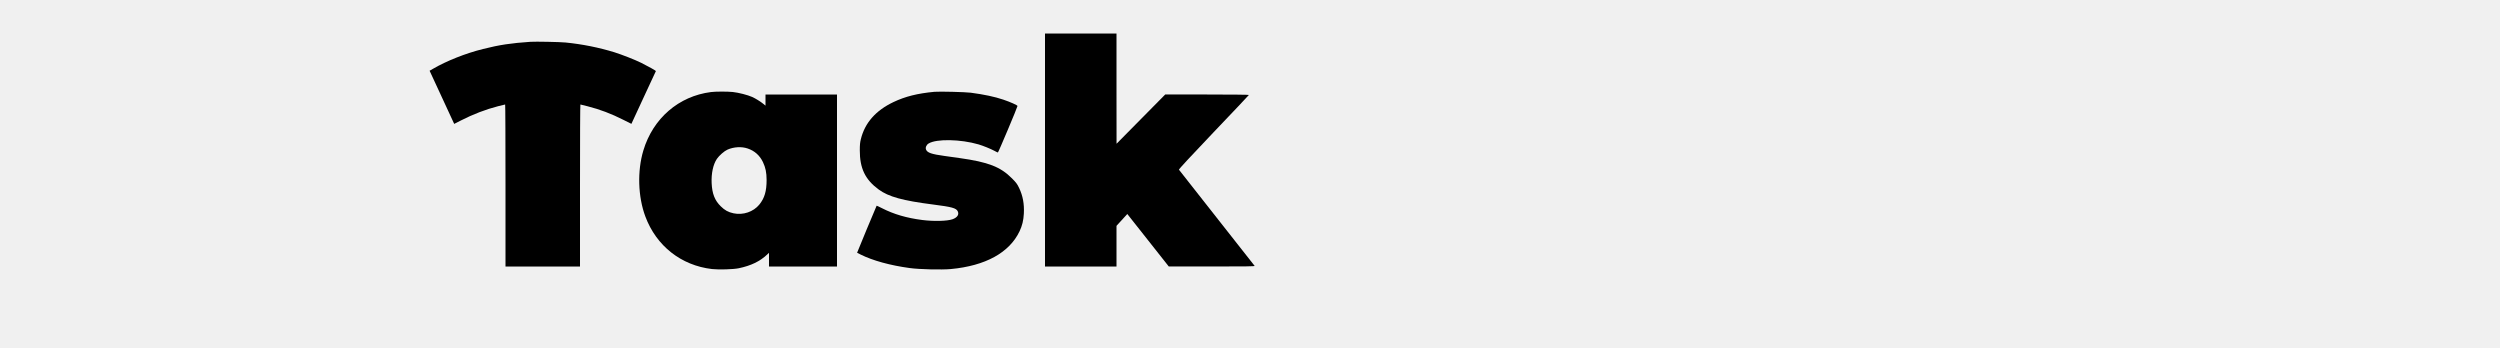
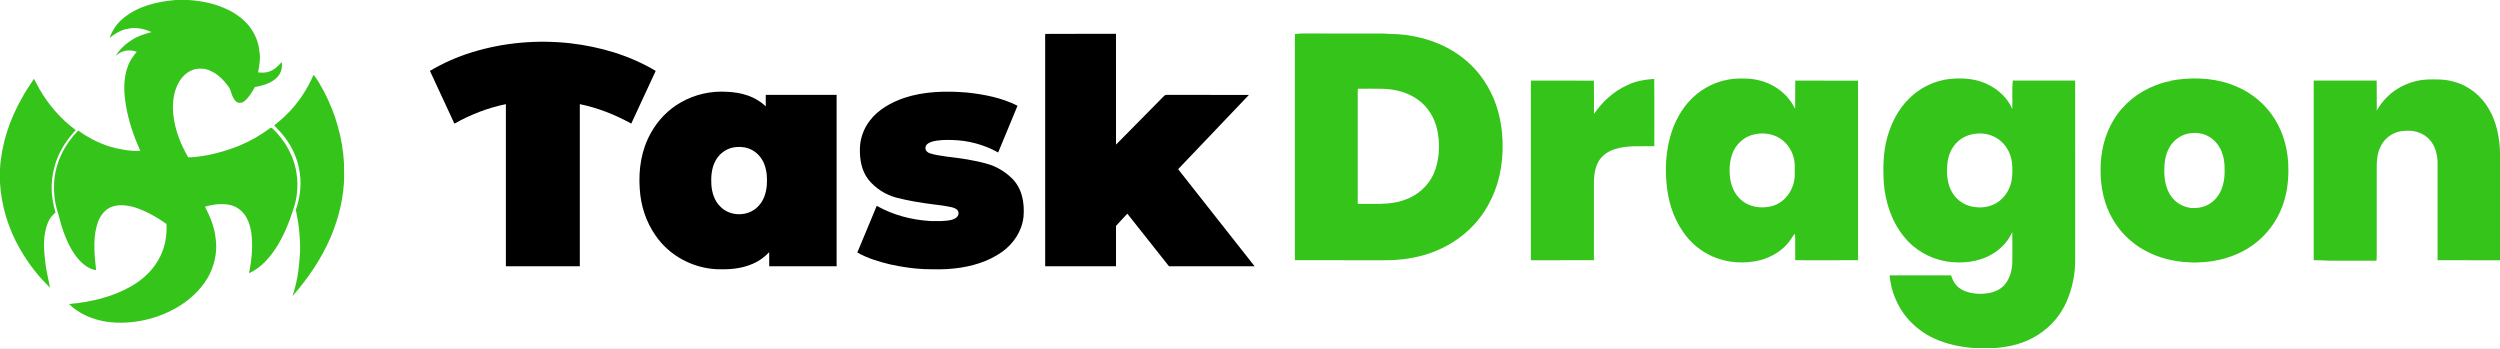
- <svg xmlns="http://www.w3.org/2000/svg" version="1.0" width="5000pt" height="696pt" viewBox="0 0 5000 696" preserveAspectRatio="xMidYMid meet">
-   <g transform="translate(0,696) scale(0.1,-0.1)" fill="#000000" stroke="none">
-     <path d="M20900 3960 l0 -2330 715 0 715 0 0 406 0 407 37 41 c20 22 69 76 108 118 l71 78 415 -525 414 -524 864 -1 c689 0 861 3 854 12 -6 7 -347 441 -758 963 -411 523 -752 955 -756 961 -6 8 225 258 693 749 387 405 705 741 706 746 2 5 -344 9 -835 9 l-838 1 -487 -493 -487 -493 -1 1103 0 1102 -715 0 -715 0 0 -2330z" />
-     <path d="M10610 6124 c-392 -27 -614 -60 -950 -144 -346 -86 -727 -237 -1002 -397 l-66 -38 246 -531 246 -532 131 67 c241 124 505 225 744 286 76 19 141 35 144 35 4 0 7 -729 7 -1620 l0 -1620 745 0 745 0 0 1620 c0 891 3 1620 8 1620 4 0 68 -16 142 -35 248 -63 475 -149 716 -271 l162 -81 243 525 c134 288 245 527 247 531 2 7 -156 96 -293 164 -118 59 -391 166 -535 211 -312 96 -645 163 -980 196 -109 11 -604 21 -700 14z" />
-     <path d="M14220 5119 c-646 -82 -1160 -526 -1353 -1169 -123 -409 -108 -924 40 -1320 219 -588 716 -979 1333 -1051 135 -15 426 -7 535 16 244 51 423 137 568 274 l37 35 0 -137 0 -137 680 0 680 0 0 1720 0 1720 -715 0 -715 0 0 -111 0 -112 -32 27 c-62 51 -167 117 -235 147 -89 40 -273 87 -387 99 -107 11 -344 11 -436 -1z m734 -1129 c139 -47 241 -139 305 -272 53 -113 72 -205 73 -358 0 -224 -41 -363 -145 -491 -119 -146 -325 -216 -517 -175 -106 23 -174 60 -256 141 -119 117 -171 250 -181 461 -9 197 30 376 105 487 46 67 148 156 211 184 126 56 283 65 405 23z" />
-     <path d="M18690 5124 c-340 -32 -584 -93 -820 -205 -354 -168 -572 -415 -652 -739 -17 -65 -22 -117 -22 -225 -1 -362 108 -588 379 -786 197 -144 479 -222 1084 -299 378 -48 466 -72 496 -136 31 -65 -9 -125 -105 -159 -107 -38 -376 -44 -604 -15 -312 40 -570 115 -806 236 -57 29 -106 52 -107 50 -6 -6 -393 -939 -391 -941 2 -2 35 -18 73 -37 240 -120 594 -217 980 -269 194 -27 636 -37 822 -20 692 65 1169 327 1373 753 54 113 80 220 87 358 10 193 -21 356 -94 509 -39 82 -59 108 -142 192 -231 233 -477 328 -1051 408 -80 11 -215 30 -300 42 -261 36 -343 64 -369 127 -17 40 6 95 51 122 156 96 639 87 999 -18 94 -28 244 -89 316 -128 34 -19 66 -34 71 -34 9 0 392 908 392 930 0 16 -143 80 -286 128 -172 58 -379 102 -649 138 -106 14 -627 27 -725 18z" />
-   </g>
+ <svg xmlns="http://www.w3.org/2000/svg" version="1.1" viewBox="0 0 2744 382" width="2744.0pt" height="382.0pt">
+   <path d="M 0.00 0.00 L 192.98 0.00 C 172.47 1.70 151.31 6.73 135.15 20.16 C 128.20 25.81 123.47 33.07 120.35 41.42 C 126.65 36.67 133.02 32.60 141.00 31.42 C 149.61 29.53 158.44 31.74 166.35 35.22 C 159.05 37.31 152.13 39.15 145.67 43.31 C 138.07 47.91 131.49 53.86 126.87 61.50 C 133.10 55.34 141.96 53.69 150.11 56.86 C 146.32 61.46 142.83 66.13 140.72 71.78 C 134.99 86.20 135.84 101.98 138.44 116.98 C 141.45 133.90 147.02 150.02 154.02 165.68 C 145.07 166.12 136.35 164.69 127.64 162.80 C 112.38 159.34 98.53 152.39 85.87 143.29 C 71.56 157.58 61.82 176.53 59.72 196.74 C 58.61 209.33 59.68 222.05 63.78 234.06 C 67.69 249.86 72.89 266.20 82.29 279.68 C 87.85 287.37 95.74 295.09 105.51 296.53 C 103.72 281.22 101.99 264.08 105.88 249.02 C 107.53 242.36 110.29 236.12 115.46 231.44 C 119.87 227.28 126.02 225.29 132.01 225.28 C 141.10 225.01 149.31 227.68 157.54 231.22 C 166.45 235.20 174.88 240.14 182.77 245.86 C 183.30 257.79 181.56 269.57 176.39 280.40 C 169.49 295.21 157.60 306.57 143.49 314.53 C 122.80 326.31 99.33 331.52 75.82 333.75 C 87.25 344.92 101.92 350.74 117.52 353.21 C 144.62 356.73 172.93 350.41 196.26 336.26 C 209.06 328.33 220.26 317.99 227.94 304.94 C 235.45 291.89 238.98 275.98 236.58 261.04 C 235.24 248.62 230.50 237.77 224.98 226.76 C 234.48 224.27 243.83 222.81 253.55 225.18 C 261.06 227.11 267.18 232.46 270.81 239.23 C 273.61 244.42 275.07 250.22 275.94 256.03 C 277.75 270.79 276.34 285.41 273.33 299.90 C 287.04 293.62 296.79 282.11 304.57 269.53 C 311.77 257.58 317.28 244.54 321.43 231.23 C 326.02 218.77 327.46 205.13 325.68 191.97 C 323.19 172.07 313.02 154.05 298.48 140.45 C 297.13 139.85 296.48 140.76 295.41 141.40 C 275.56 156.22 252.25 165.45 228.05 170.27 C 220.95 171.59 213.84 172.63 206.60 172.80 C 196.69 155.75 189.82 136.93 189.73 117.00 C 189.97 107.87 191.51 99.05 195.94 90.96 C 199.95 83.44 206.69 77.34 215.22 75.66 C 220.67 74.88 226.19 75.27 231.16 77.80 C 239.03 81.32 244.88 87.21 250.03 93.97 C 254.34 98.88 253.60 105.66 258.37 110.62 C 260.56 113.60 265.46 113.35 268.07 111.14 C 273.06 107.18 276.72 101.06 279.72 95.53 C 288.45 93.83 297.54 91.59 304.02 85.03 C 308.51 80.43 310.14 74.44 309.19 68.13 C 305.25 72.68 301.13 76.65 295.30 78.63 C 291.32 80.13 287.46 79.80 283.32 79.53 C 284.40 71.77 286.21 64.84 284.74 56.99 C 284.00 46.82 279.96 37.21 273.83 29.13 C 266.73 20.36 257.25 13.46 246.82 9.19 C 234.82 3.74 221.39 1.15 208.31 0.12 L 206.60 0.00 L 2744.00 0.00 L 2744.00 167.43 C 2743.61 151.29 2740.24 134.07 2732.00 120.00 C 2723.82 105.68 2710.21 94.30 2694.17 89.95 C 2684.13 86.79 2674.39 87.10 2663.99 87.27 C 2647.58 88.06 2631.39 95.10 2619.79 106.79 C 2615.39 111.07 2611.88 116.04 2608.72 121.29 C 2608.58 110.35 2608.74 99.42 2608.62 88.49 C 2585.60 88.48 2562.58 88.47 2539.56 88.49 C 2539.53 154.19 2539.59 219.90 2539.53 285.60 C 2545.04 285.60 2550.50 285.63 2556.00 286.08 C 2573.45 286.11 2590.99 286.06 2608.44 286.10 C 2608.74 282.07 2608.69 278.04 2608.67 274.00 C 2608.67 243.00 2608.66 212.00 2608.67 181.00 C 2608.92 173.21 2609.94 165.76 2613.93 158.92 C 2618.38 150.83 2626.62 145.26 2635.74 143.96 C 2642.14 143.04 2649.19 143.13 2655.25 145.58 C 2663.91 148.62 2670.57 156.05 2673.30 164.73 C 2674.70 169.37 2675.54 174.15 2675.51 179.00 C 2675.51 214.54 2675.52 250.07 2675.51 285.61 C 2698.34 285.72 2721.17 285.62 2744.00 285.65 L 2744.00 382.00 L 2190.14 382.00 C 2206.91 380.55 2223.02 376.61 2237.22 367.27 C 2251.21 358.30 2262.45 345.24 2268.77 329.83 C 2275.03 315.12 2278.00 298.96 2277.74 283.00 C 2277.72 218.16 2277.82 153.31 2277.69 88.47 C 2254.88 88.47 2232.06 88.53 2209.25 88.43 C 2208.19 98.74 2209.18 109.25 2208.64 119.62 C 2203.85 108.12 2193.85 98.74 2182.83 93.19 C 2169.34 86.23 2154.83 85.27 2139.94 86.68 C 2123.41 88.56 2107.65 96.13 2095.83 107.84 C 2083.55 119.59 2075.49 135.64 2071.17 151.95 C 2067.01 167.76 2066.77 183.77 2067.60 200.00 C 2069.28 221.75 2076.09 242.94 2089.99 260.00 C 2101.44 274.22 2118.09 283.74 2136.03 286.87 C 2152.56 289.59 2171.52 287.84 2186.15 279.12 C 2195.92 273.67 2204.09 264.97 2208.66 254.73 C 2208.89 265.15 2208.79 275.58 2208.77 286.00 C 2208.77 295.67 2206.36 306.30 2199.47 313.47 C 2192.74 320.33 2183.30 322.40 2174.00 322.50 C 2165.90 322.50 2156.69 320.93 2150.16 315.81 C 2145.68 312.34 2143.15 307.55 2141.46 302.25 C 2118.99 302.26 2096.51 302.24 2074.04 302.26 C 2075.39 318.98 2082.35 336.01 2093.17 348.86 C 2101.45 358.57 2111.79 366.49 2123.46 371.70 C 2136.84 377.82 2151.81 380.80 2166.40 382.00 L 0.00 382.00 L 0.00 200.10 C 1.39 226.05 9.28 251.33 22.25 273.80 C 31.19 289.16 41.90 303.33 54.83 315.56 C 53.10 306.02 50.52 296.72 49.61 287.01 C 47.90 273.15 47.05 257.60 52.53 244.44 C 54.30 239.89 57.13 236.36 60.88 233.27 C 58.10 224.07 56.71 214.61 56.60 205.00 C 56.91 194.34 58.84 183.75 62.87 173.85 C 67.45 162.15 74.62 151.98 83.12 142.81 C 66.64 130.58 53.06 114.97 42.93 97.14 C 40.97 93.63 39.28 89.99 37.27 86.51 C 32.86 93.39 28.11 100.01 24.26 107.24 C 10.54 131.31 1.70 157.74 0.00 185.48 L 0.00 0.00 Z" fill="#ffffff" />
+   <path d="M 192.98 0.00 L 206.60 0.00 L 208.31 0.12 C 221.39 1.15 234.82 3.74 246.82 9.19 C 257.25 13.46 266.73 20.36 273.83 29.13 C 279.96 37.21 284.00 46.82 284.74 56.99 C 286.21 64.84 284.40 71.77 283.32 79.53 C 287.46 79.80 291.32 80.13 295.30 78.63 C 301.13 76.65 305.25 72.68 309.19 68.13 C 310.14 74.44 308.51 80.43 304.02 85.03 C 297.54 91.59 288.45 93.83 279.72 95.53 C 276.72 101.06 273.06 107.18 268.07 111.14 C 265.46 113.35 260.56 113.60 258.37 110.62 C 253.60 105.66 254.34 98.88 250.03 93.97 C 244.88 87.21 239.03 81.32 231.16 77.80 C 226.19 75.27 220.67 74.88 215.22 75.66 C 206.69 77.34 199.95 83.44 195.94 90.96 C 191.51 99.05 189.97 107.87 189.73 117.00 C 189.82 136.93 196.69 155.75 206.60 172.80 C 213.84 172.63 220.95 171.59 228.05 170.27 C 252.25 165.45 275.56 156.22 295.41 141.40 C 296.48 140.76 297.13 139.85 298.48 140.45 C 313.02 154.05 323.19 172.07 325.68 191.97 C 327.46 205.13 326.02 218.77 321.43 231.23 C 317.28 244.54 311.77 257.58 304.57 269.53 C 296.79 282.11 287.04 293.62 273.33 299.90 C 276.34 285.41 277.75 270.79 275.94 256.03 C 275.07 250.22 273.61 244.42 270.81 239.23 C 267.18 232.46 261.06 227.11 253.55 225.18 C 243.83 222.81 234.48 224.27 224.98 226.76 C 230.50 237.77 235.24 248.62 236.58 261.04 C 238.98 275.98 235.45 291.89 227.94 304.94 C 220.26 317.99 209.06 328.33 196.26 336.26 C 172.93 350.41 144.62 356.73 117.52 353.21 C 101.92 350.74 87.25 344.92 75.82 333.75 C 99.33 331.52 122.80 326.31 143.49 314.53 C 157.60 306.57 169.49 295.21 176.39 280.40 C 181.56 269.57 183.30 257.79 182.77 245.86 C 174.88 240.14 166.45 235.20 157.54 231.22 C 149.31 227.68 141.10 225.01 132.01 225.28 C 126.02 225.29 119.87 227.28 115.46 231.44 C 110.29 236.12 107.53 242.36 105.88 249.02 C 101.99 264.08 103.72 281.22 105.51 296.53 C 95.74 295.09 87.85 287.37 82.29 279.68 C 72.89 266.20 67.69 249.86 63.78 234.06 C 59.68 222.05 58.61 209.33 59.72 196.74 C 61.82 176.53 71.56 157.58 85.87 143.29 C 98.53 152.39 112.38 159.34 127.64 162.80 C 136.35 164.69 145.07 166.12 154.02 165.68 C 147.02 150.02 141.45 133.90 138.44 116.98 C 135.84 101.98 134.99 86.20 140.72 71.78 C 142.83 66.13 146.32 61.46 150.11 56.86 C 141.96 53.69 133.10 55.34 126.87 61.50 C 131.49 53.86 138.07 47.91 145.67 43.31 C 152.13 39.15 159.05 37.31 166.35 35.22 C 158.44 31.74 149.61 29.53 141.00 31.42 C 133.02 32.60 126.65 36.67 120.35 41.42 C 123.47 33.07 128.20 25.81 135.15 20.16 C 151.31 6.73 172.47 1.70 192.98 0.00 Z" fill="#35c41a" />
+   <path d="M 1147.26 37.22 C 1173.07 37.03 1199.08 37.20 1224.91 37.13 C 1224.95 77.67 1224.90 118.20 1224.94 158.73 C 1241.85 141.71 1258.63 124.57 1275.51 107.51 C 1277.31 105.94 1278.24 103.76 1280.96 104.13 C 1310.90 104.19 1340.85 104.07 1370.79 104.19 C 1344.84 131.29 1318.96 158.49 1293.11 185.70 C 1321.13 221.19 1349.09 256.73 1377.07 292.26 C 1345.73 292.28 1314.40 292.29 1283.07 292.25 C 1267.90 272.97 1252.59 253.78 1237.37 234.53 C 1233.13 238.92 1229.11 243.52 1224.93 247.98 C 1224.92 262.74 1224.93 277.51 1224.93 292.27 C 1199.01 292.27 1173.10 292.27 1147.19 292.27 C 1147.15 209.85 1147.19 127.42 1147.17 45.00 C 1147.18 42.41 1147.08 39.80 1147.26 37.22 Z" fill="#000000" />
+   <path d="M 1421.28 37.36 C 1424.18 37.05 1427.08 36.74 1430.00 36.76 C 1459.29 36.81 1488.72 36.74 1518.00 36.79 C 1523.35 37.24 1528.65 37.36 1534.00 37.50 C 1559.25 39.26 1584.14 47.20 1604.42 62.61 C 1620.07 74.32 1631.95 90.28 1639.48 108.26 C 1649.25 131.87 1651.38 158.89 1647.52 184.01 C 1643.84 207.30 1633.83 229.40 1617.76 246.77 C 1604.55 260.97 1587.53 271.74 1569.20 278.01 C 1553.46 283.33 1536.61 285.76 1520.02 285.64 C 1487.10 285.64 1454.19 285.69 1421.28 285.62 C 1421.28 202.86 1421.27 120.11 1421.28 37.36 Z" fill="#35c41a" />
+   <path d="M 626.00 47.49 C 659.08 51.39 690.98 60.69 719.69 77.83 C 710.73 97.10 701.78 116.38 692.87 135.67 C 675.18 125.85 656.24 118.40 636.40 114.29 C 636.39 173.61 636.39 232.94 636.40 292.26 C 609.35 292.29 582.30 292.25 555.25 292.28 C 555.20 232.96 555.23 173.64 555.24 114.32 C 535.33 118.35 516.45 125.80 498.75 135.68 C 489.73 116.43 480.84 97.11 471.89 77.81 C 486.44 69.15 502.03 62.31 518.21 57.34 C 553.01 46.63 589.85 43.48 626.00 47.49 Z" fill="#000000" />
+   <path d="M 344.18 82.09 C 348.75 87.61 352.11 94.23 355.61 100.46 C 368.32 124.64 376.07 151.70 377.57 179.00 C 377.69 188.77 378.13 198.79 376.79 208.49 C 374.89 226.45 369.79 244.21 362.73 260.81 C 352.49 284.56 337.99 305.65 321.01 325.06 C 325.75 311.29 328.07 296.49 328.95 281.98 C 330.11 271.09 329.04 260.96 328.08 250.16 C 327.37 243.42 325.74 236.85 324.71 230.21 C 330.04 215.43 331.36 199.38 328.02 183.99 C 324.62 167.53 315.87 152.79 304.06 140.97 C 303.01 139.88 302.02 138.74 301.05 137.58 C 305.73 133.76 310.35 129.91 314.61 125.62 C 327.37 113.24 337.03 98.31 344.18 82.09 Z" fill="#35c41a" />
+   <path d="M 1919.99 86.39 C 1929.67 87.28 1939.56 90.04 1947.88 95.16 C 1957.58 100.82 1965.45 109.36 1970.32 119.48 C 1970.54 109.15 1970.35 98.82 1970.46 88.49 C 1993.43 88.48 2016.40 88.44 2039.37 88.52 C 2039.39 154.21 2039.36 219.89 2039.38 285.58 C 2016.41 285.73 1993.42 285.65 1970.44 285.62 C 1970.31 275.96 1970.63 266.28 1970.27 256.63 C 1967.83 258.30 1966.72 261.53 1964.83 263.84 C 1956.84 274.90 1944.88 282.17 1931.81 285.61 C 1914.82 289.78 1896.29 288.73 1880.19 281.69 C 1866.73 275.95 1855.11 266.18 1846.99 254.01 C 1836.07 238.10 1830.48 219.06 1829.06 199.94 C 1827.74 185.39 1828.56 170.54 1831.67 156.26 C 1835.07 140.39 1842.07 125.00 1852.66 112.63 C 1864.08 99.52 1879.76 90.32 1896.94 87.35 C 1904.38 85.85 1912.41 86.09 1919.99 86.39 Z" fill="#35c41a" />
+   <path d="M 2139.94 86.68 C 2154.83 85.27 2169.34 86.23 2182.83 93.19 C 2193.85 98.74 2203.85 108.12 2208.64 119.62 C 2209.18 109.25 2208.19 98.74 2209.25 88.43 C 2232.06 88.53 2254.88 88.47 2277.69 88.47 C 2277.82 153.31 2277.72 218.16 2277.74 283.00 C 2278.00 298.96 2275.03 315.12 2268.77 329.83 C 2262.45 345.24 2251.21 358.30 2237.22 367.27 C 2223.02 376.61 2206.91 380.55 2190.14 382.00 L 2166.40 382.00 C 2151.81 380.80 2136.84 377.82 2123.46 371.70 C 2111.79 366.49 2101.45 358.57 2093.17 348.86 C 2082.35 336.01 2075.39 318.98 2074.04 302.26 C 2096.51 302.24 2118.99 302.26 2141.46 302.25 C 2143.15 307.55 2145.68 312.34 2150.16 315.81 C 2156.69 320.93 2165.90 322.50 2174.00 322.50 C 2183.30 322.40 2192.74 320.33 2199.47 313.47 C 2206.36 306.30 2208.77 295.67 2208.77 286.00 C 2208.79 275.58 2208.89 265.15 2208.66 254.73 C 2204.09 264.97 2195.92 273.67 2186.15 279.12 C 2171.52 287.84 2152.56 289.59 2136.03 286.87 C 2118.09 283.74 2101.44 274.22 2089.99 260.00 C 2076.09 242.94 2069.28 221.75 2067.60 200.00 C 2066.77 183.77 2067.01 167.76 2071.17 151.95 C 2075.49 135.64 2083.55 119.59 2095.83 107.84 C 2107.65 96.13 2123.41 88.56 2139.94 86.68 Z" fill="#35c41a" />
+   <path d="M 2447.19 92.03 C 2465.38 98.10 2481.66 109.46 2492.96 125.03 C 2504.38 140.48 2510.16 158.96 2511.51 178.00 C 2512.14 190.91 2511.55 203.69 2508.27 216.23 C 2503.11 237.50 2490.17 256.62 2472.33 269.28 C 2457.61 279.71 2439.90 285.64 2422.03 287.45 C 2415.57 287.68 2409.49 288.66 2403.06 287.91 C 2385.89 287.32 2368.51 282.91 2353.48 274.51 C 2339.47 266.77 2327.58 255.31 2319.48 241.50 C 2309.47 225.06 2305.35 205.09 2305.59 186.00 C 2305.66 166.68 2309.97 147.69 2320.21 131.16 C 2330.76 113.75 2347.31 100.72 2366.27 93.54 C 2371.68 91.57 2376.93 89.67 2382.71 89.02 C 2382.09 88.98 2381.48 88.93 2380.87 88.89 C 2402.49 84.68 2426.20 84.86 2447.19 92.03 Z" fill="#35c41a" />
+   <path d="M 37.27 86.51 C 39.28 89.99 40.97 93.63 42.93 97.14 C 53.06 114.97 66.64 130.58 83.12 142.81 C 74.62 151.98 67.45 162.15 62.87 173.85 C 58.84 183.75 56.91 194.34 56.60 205.00 C 56.71 214.61 58.10 224.07 60.88 233.27 C 57.13 236.36 54.30 239.89 52.53 244.44 C 47.05 257.60 47.90 273.15 49.61 287.01 C 50.52 296.72 53.10 306.02 54.83 315.56 C 41.90 303.33 31.19 289.16 22.25 273.80 C 9.28 251.33 1.39 226.05 0.00 200.10 L 0.00 185.48 C 1.70 157.74 10.54 131.31 24.26 107.24 C 28.11 100.01 32.86 93.39 37.27 86.51 Z" fill="#35c41a" />
+   <path d="M 1815.64 86.58 C 1816.01 111.20 1815.73 135.86 1815.78 160.50 C 1801.28 160.83 1786.02 159.20 1772.14 163.81 C 1764.28 166.32 1757.39 171.27 1753.69 178.79 C 1750.04 186.50 1749.36 194.57 1749.50 203.00 C 1749.51 230.54 1749.53 258.07 1749.49 285.61 C 1726.44 285.70 1703.38 285.63 1680.33 285.65 C 1680.33 219.93 1680.30 154.20 1680.34 88.48 C 1703.39 88.49 1726.44 88.45 1749.49 88.51 C 1749.56 100.69 1749.44 112.86 1749.56 125.04 C 1758.83 111.69 1770.71 100.54 1785.58 93.71 C 1795.07 88.96 1805.16 87.38 1815.64 86.58 Z" fill="#35c41a" />
+   <path d="M 2663.99 87.27 C 2674.39 87.10 2684.13 86.79 2694.17 89.95 C 2710.21 94.30 2723.82 105.68 2732.00 120.00 C 2740.24 134.07 2743.61 151.29 2744.00 167.43 L 2744.00 285.65 C 2721.17 285.62 2698.34 285.72 2675.51 285.61 C 2675.52 250.07 2675.51 214.54 2675.51 179.00 C 2675.54 174.15 2674.70 169.37 2673.30 164.73 C 2670.57 156.05 2663.91 148.62 2655.25 145.58 C 2649.19 143.13 2642.14 143.04 2635.74 143.96 C 2626.62 145.26 2618.38 150.83 2613.93 158.92 C 2609.94 165.76 2608.92 173.21 2608.67 181.00 C 2608.66 212.00 2608.67 243.00 2608.67 274.00 C 2608.69 278.04 2608.74 282.07 2608.44 286.10 C 2590.99 286.06 2573.45 286.11 2556.00 286.08 C 2550.50 285.63 2545.04 285.60 2539.53 285.60 C 2539.59 219.90 2539.53 154.19 2539.56 88.49 C 2562.58 88.47 2585.60 88.48 2608.62 88.49 C 2608.74 99.42 2608.58 110.35 2608.72 121.29 C 2611.88 116.04 2615.39 111.07 2619.79 106.79 C 2631.39 95.10 2647.58 88.06 2663.99 87.27 Z" fill="#35c41a" />
+   <path d="M 1490.37 97.43 C 1499.53 97.29 1508.73 97.32 1517.90 97.46 C 1533.46 97.93 1548.48 102.24 1560.38 112.63 C 1570.42 121.53 1576.51 133.98 1578.38 147.18 C 1580.61 161.34 1579.48 176.60 1573.94 189.91 C 1567.85 204.28 1555.35 215.04 1540.58 219.79 C 1524.86 225.43 1507.00 223.31 1490.26 223.75 C 1490.24 184.50 1490.26 145.25 1490.25 106.00 C 1490.26 103.15 1490.14 100.27 1490.37 97.43 Z" fill="#ffffff" />
+   <path d="M 798.01 100.76 C 813.68 101.42 828.93 105.64 840.48 116.75 C 840.50 112.54 840.50 108.34 840.50 104.14 C 866.42 104.14 892.35 104.15 918.27 104.14 C 918.30 166.84 918.29 229.55 918.28 292.26 C 893.61 292.27 868.95 292.29 844.29 292.25 C 844.29 287.10 844.30 281.94 844.27 276.78 C 839.23 282.16 833.29 286.50 826.50 289.42 C 813.47 295.16 800.04 296.02 786.00 295.45 C 759.67 294.00 734.43 280.36 719.53 258.48 C 708.94 243.35 703.21 225.37 702.16 206.99 C 700.71 185.66 703.96 164.36 714.58 145.59 C 722.35 131.82 733.51 120.11 747.35 112.37 C 762.64 103.54 780.41 99.64 798.01 100.76 Z" fill="#000000" />
+   <path d="M 1061.98 101.63 C 1081.11 103.75 1099.50 107.36 1116.84 116.04 C 1109.86 133.19 1102.60 150.23 1095.57 167.36 C 1080.11 158.72 1062.70 154.07 1045.00 153.66 C 1037.65 153.46 1029.54 153.48 1022.46 155.66 C 1019.79 156.64 1016.76 158.00 1015.98 161.03 C 1014.91 164.61 1017.60 167.23 1020.75 168.30 C 1026.62 170.23 1032.96 170.89 1039.05 171.87 C 1054.30 173.70 1069.18 175.68 1084.00 179.96 C 1093.54 182.71 1102.18 187.83 1109.45 194.56 C 1121.75 205.68 1124.77 222.15 1123.41 238.03 C 1121.64 253.76 1112.42 267.63 1099.61 276.65 C 1084.42 287.31 1066.26 292.59 1047.97 294.62 C 1036.74 296.04 1025.40 295.57 1014.00 295.36 C 1001.68 294.84 989.27 292.85 977.23 290.25 C 964.68 287.25 952.30 283.55 941.00 277.15 C 948.11 260.08 955.22 243.00 962.31 225.91 C 980.26 236.08 1000.47 241.32 1020.99 242.59 C 1028.86 242.69 1037.52 243.12 1045.18 241.12 C 1048.86 240.03 1052.76 237.34 1052.00 232.98 C 1051.43 229.58 1047.73 228.31 1044.84 227.52 C 1037.98 225.99 1030.97 225.04 1023.99 224.25 C 1010.79 222.59 997.44 220.41 984.55 217.11 C 972.30 214.04 960.93 206.81 953.03 196.96 C 945.39 187.01 943.41 174.22 943.87 161.99 C 944.31 151.33 948.12 141.03 954.58 132.57 C 963.76 120.25 978.20 112.37 992.49 107.45 C 1014.68 100.08 1038.89 99.65 1061.98 101.63 Z" fill="#000000" />
+   <path d="M 2168.49 146.73 C 2178.63 145.62 2189.08 148.25 2196.60 155.37 C 2204.23 162.04 2208.22 172.02 2208.66 182.01 C 2209.02 190.11 2208.88 197.90 2205.75 205.53 C 2202.08 215.03 2193.87 223.32 2183.94 226.07 C 2175.87 228.51 2166.90 228.09 2159.01 225.14 C 2151.99 222.39 2146.02 217.16 2142.36 210.56 C 2137.25 201.71 2136.37 190.23 2137.40 180.27 C 2138.03 170.90 2142.05 161.45 2149.13 155.13 C 2154.52 150.23 2161.31 147.60 2168.49 146.73 Z" fill="#ffffff" />
+   <path d="M 2400.60 146.83 C 2406.07 145.53 2411.71 145.54 2417.17 146.91 C 2425.79 149.03 2433.20 155.65 2437.15 163.49 C 2440.96 171.14 2441.95 179.55 2441.74 188.00 C 2441.85 194.97 2440.75 201.87 2438.11 208.33 C 2435.14 215.44 2429.61 221.75 2422.67 225.18 C 2417.17 227.85 2411.06 228.73 2405.00 228.27 C 2396.15 227.31 2387.84 222.51 2382.84 215.09 C 2377.19 207.11 2375.42 196.60 2375.53 187.00 C 2375.41 179.52 2376.54 171.62 2379.61 164.74 C 2383.54 156.00 2391.24 149.15 2400.60 146.83 Z" fill="#ffffff" />
+   <path d="M 1925.41 147.57 C 1933.31 145.61 1942.02 146.35 1949.47 149.61 C 1961.94 155.23 1969.91 168.44 1969.89 181.99 C 1969.83 189.26 1970.55 196.04 1968.12 202.95 C 1964.87 213.51 1956.64 222.66 1945.95 225.94 C 1933.27 229.79 1917.99 227.22 1908.76 217.23 C 1900.93 208.91 1898.51 198.14 1898.40 187.00 C 1898.45 178.44 1900.07 169.20 1904.83 161.92 C 1909.60 154.73 1916.86 149.30 1925.41 147.57 Z" fill="#ffffff" />
+   <path d="M 804.56 161.88 C 810.22 160.85 816.42 160.98 821.85 163.05 C 829.88 165.87 836.36 172.87 839.13 180.86 C 841.82 188.12 842.16 195.80 841.64 203.46 C 840.86 212.18 838.18 220.58 831.80 226.85 C 821.07 237.80 801.78 237.92 790.94 227.07 C 784.26 220.74 781.51 211.98 780.81 203.01 C 780.20 194.45 780.99 184.86 784.96 177.11 C 788.84 169.39 796.07 163.67 804.56 161.88 Z" fill="#ffffff" />
</svg>
